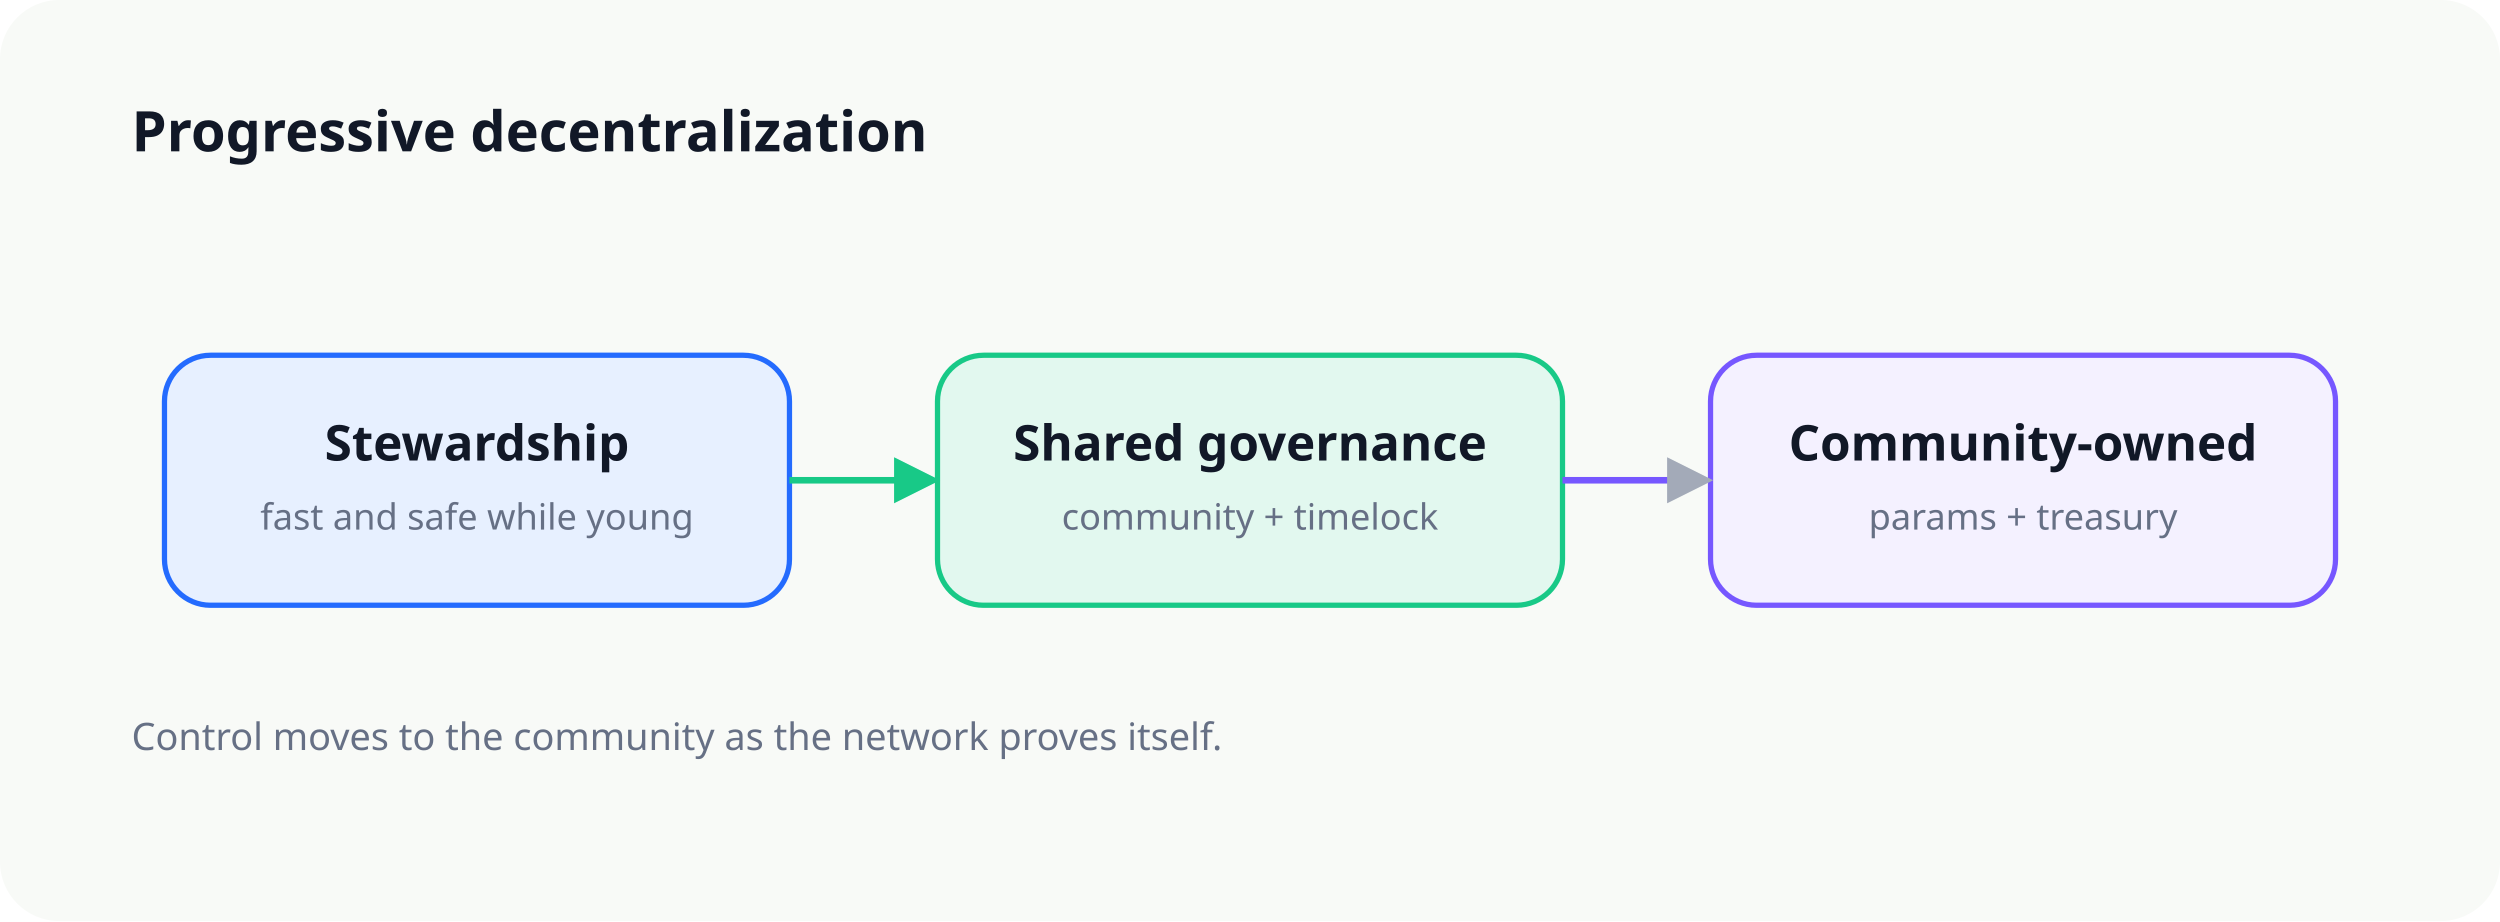
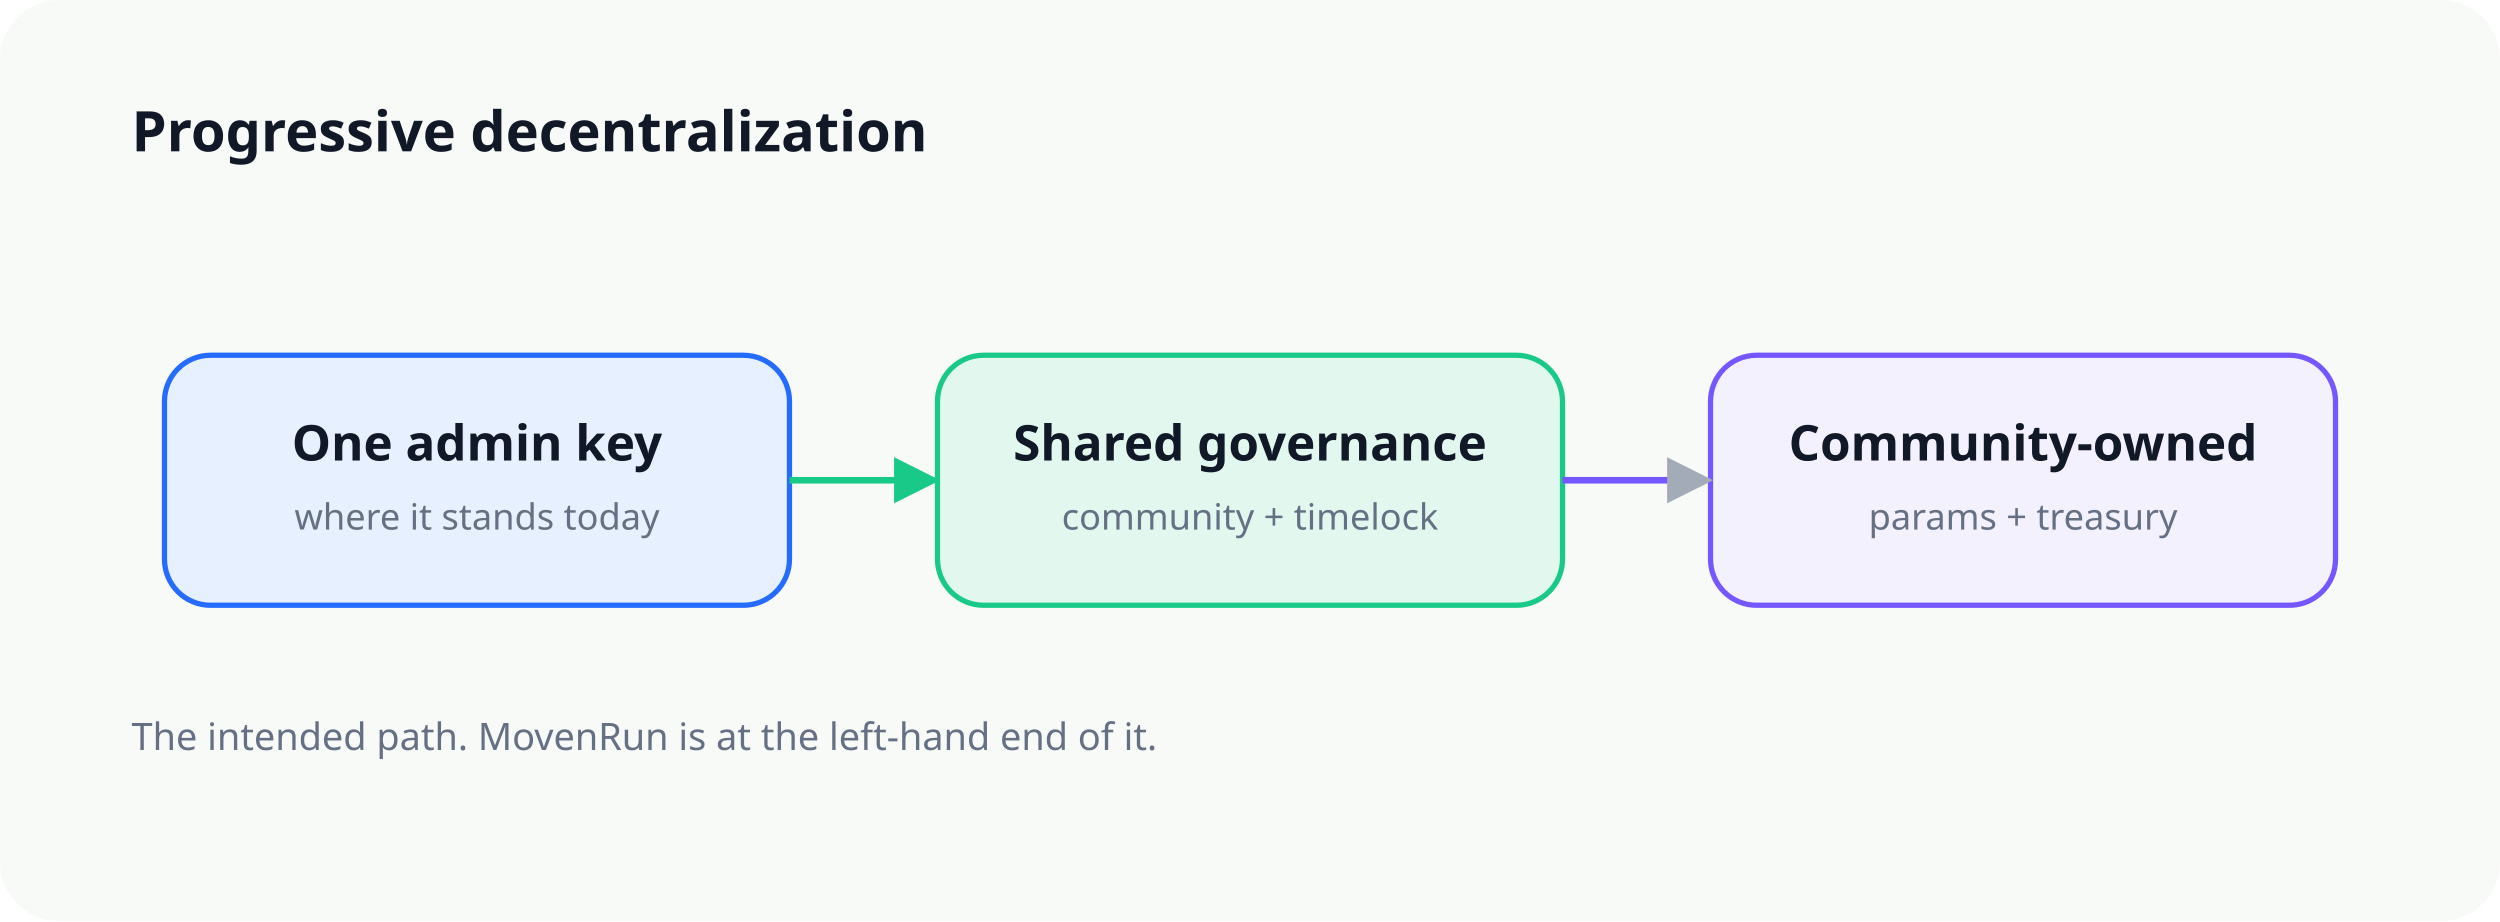
<svg xmlns="http://www.w3.org/2000/svg" viewBox="0 0 760 280" role="img" aria-labelledby="t">
  <defs>
    <marker id="arr" viewBox="0 0 10 10" refX="8" refY="5" markerWidth="7" markerHeight="7" orient="auto-start-reverse">
      <path d="M0,0 L10,5 L0,10 z" fill="#A3AAB8" />
    </marker>
    <marker id="arrB" viewBox="0 0 10 10" refX="8" refY="5" markerWidth="7" markerHeight="7" orient="auto-start-reverse">
      <path d="M0,0 L10,5 L0,10 z" fill="#246BFE" />
    </marker>
    <marker id="arrG" viewBox="0 0 10 10" refX="8" refY="5" markerWidth="7" markerHeight="7" orient="auto-start-reverse">
      <path d="M0,0 L10,5 L0,10 z" fill="#18C987" />
    </marker>
  </defs>
  <rect width="760" height="280" rx="18" fill="#F8FAF7" />
  <text x="40" y="46" font-family="Sora, 'Plus Jakarta Sans', system-ui, sans-serif" font-size="17" font-weight="800" fill="#111827">Progressive decentralization</text>
  <rect x="50" y="108" width="190" height="76" rx="14" fill="#E7F0FF" stroke="#246BFE" stroke-width="1.6" />
-   <text x="145" y="140" text-anchor="middle" font-family="Sora, 'Plus Jakarta Sans', system-ui, sans-serif" font-size="15" font-weight="700" fill="#111827">Stewardship</text>
-   <text x="145" y="161" text-anchor="middle" font-family="Sora, 'Plus Jakarta Sans', system-ui, sans-serif" font-size="11" fill="#667085">fast and safe while young</text>
+   <text x="145" y="140" text-anchor="middle" font-family="Sora, 'Plus Jakarta Sans', system-ui, sans-serif" font-size="15" font-weight="700" fill="#111827">One admin key</text>
+   <text x="145" y="161" text-anchor="middle" font-family="Sora, 'Plus Jakarta Sans', system-ui, sans-serif" font-size="11" fill="#667085">where it stands today</text>
  <rect x="285" y="108" width="190" height="76" rx="14" fill="#E2F8EF" stroke="#18C987" stroke-width="1.6" />
  <text x="380" y="140" text-anchor="middle" font-family="Sora, 'Plus Jakarta Sans', system-ui, sans-serif" font-size="15" font-weight="700" fill="#111827">Shared governance</text>
  <text x="380" y="161" text-anchor="middle" font-family="Sora, 'Plus Jakarta Sans', system-ui, sans-serif" font-size="11" fill="#667085">community + timelock</text>
  <rect x="520" y="108" width="190" height="76" rx="14" fill="#F4F1FF" stroke="#7657FF" stroke-width="1.6" />
  <text x="615" y="140" text-anchor="middle" font-family="Sora, 'Plus Jakarta Sans', system-ui, sans-serif" font-size="15" font-weight="700" fill="#111827">Community-owned</text>
  <text x="615" y="161" text-anchor="middle" font-family="Sora, 'Plus Jakarta Sans', system-ui, sans-serif" font-size="11" fill="#667085">params + treasury</text>
  <path d="M 240 146 L 283 146" fill="none" stroke="#18C987" stroke-width="2" marker-end="url(#arrG)" />
  <path d="M 475 146 L 518 146" fill="none" stroke="#7657FF" stroke-width="2" marker-end="url(#arr)" />
-   <text x="40" y="228" font-family="Sora, 'Plus Jakarta Sans', system-ui, sans-serif" font-size="11.5" fill="#667085">Control moves to the community as the network proves itself.</text>
+   <text x="40" y="228" font-family="Sora, 'Plus Jakarta Sans', system-ui, sans-serif" font-size="11.5" fill="#667085">The intended path. MovenRun is at the left-hand end of it.</text>
</svg>
